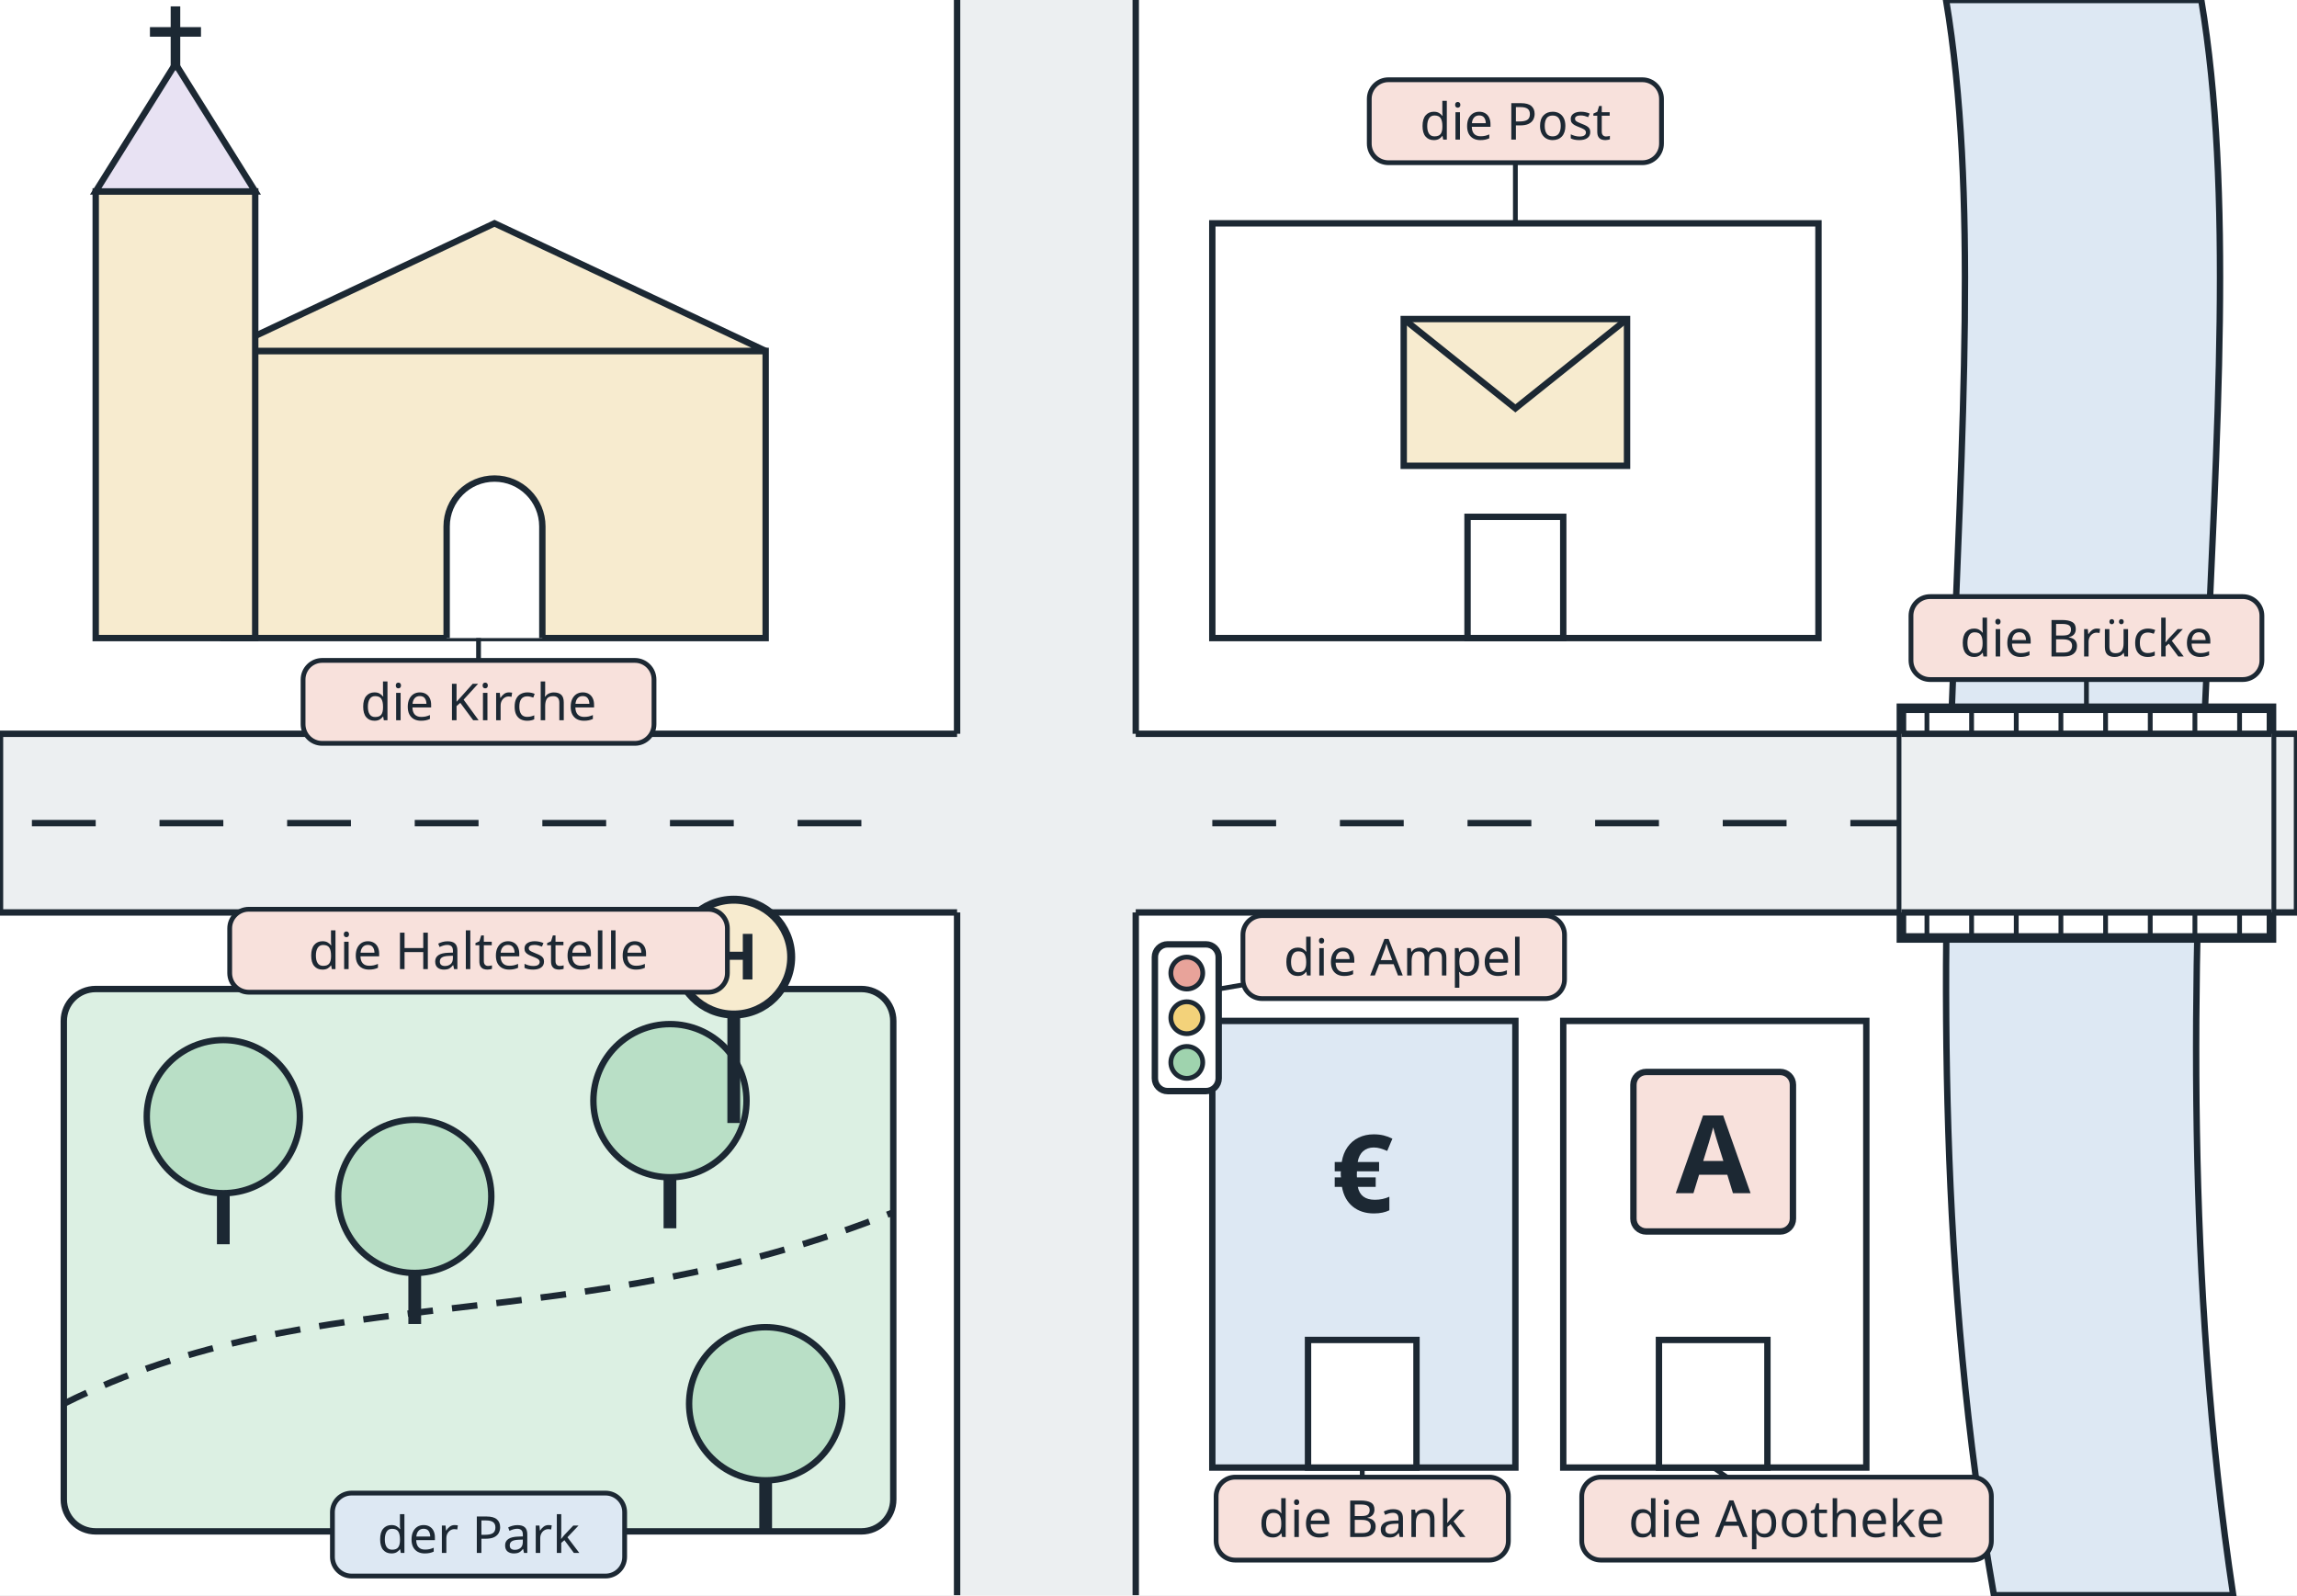
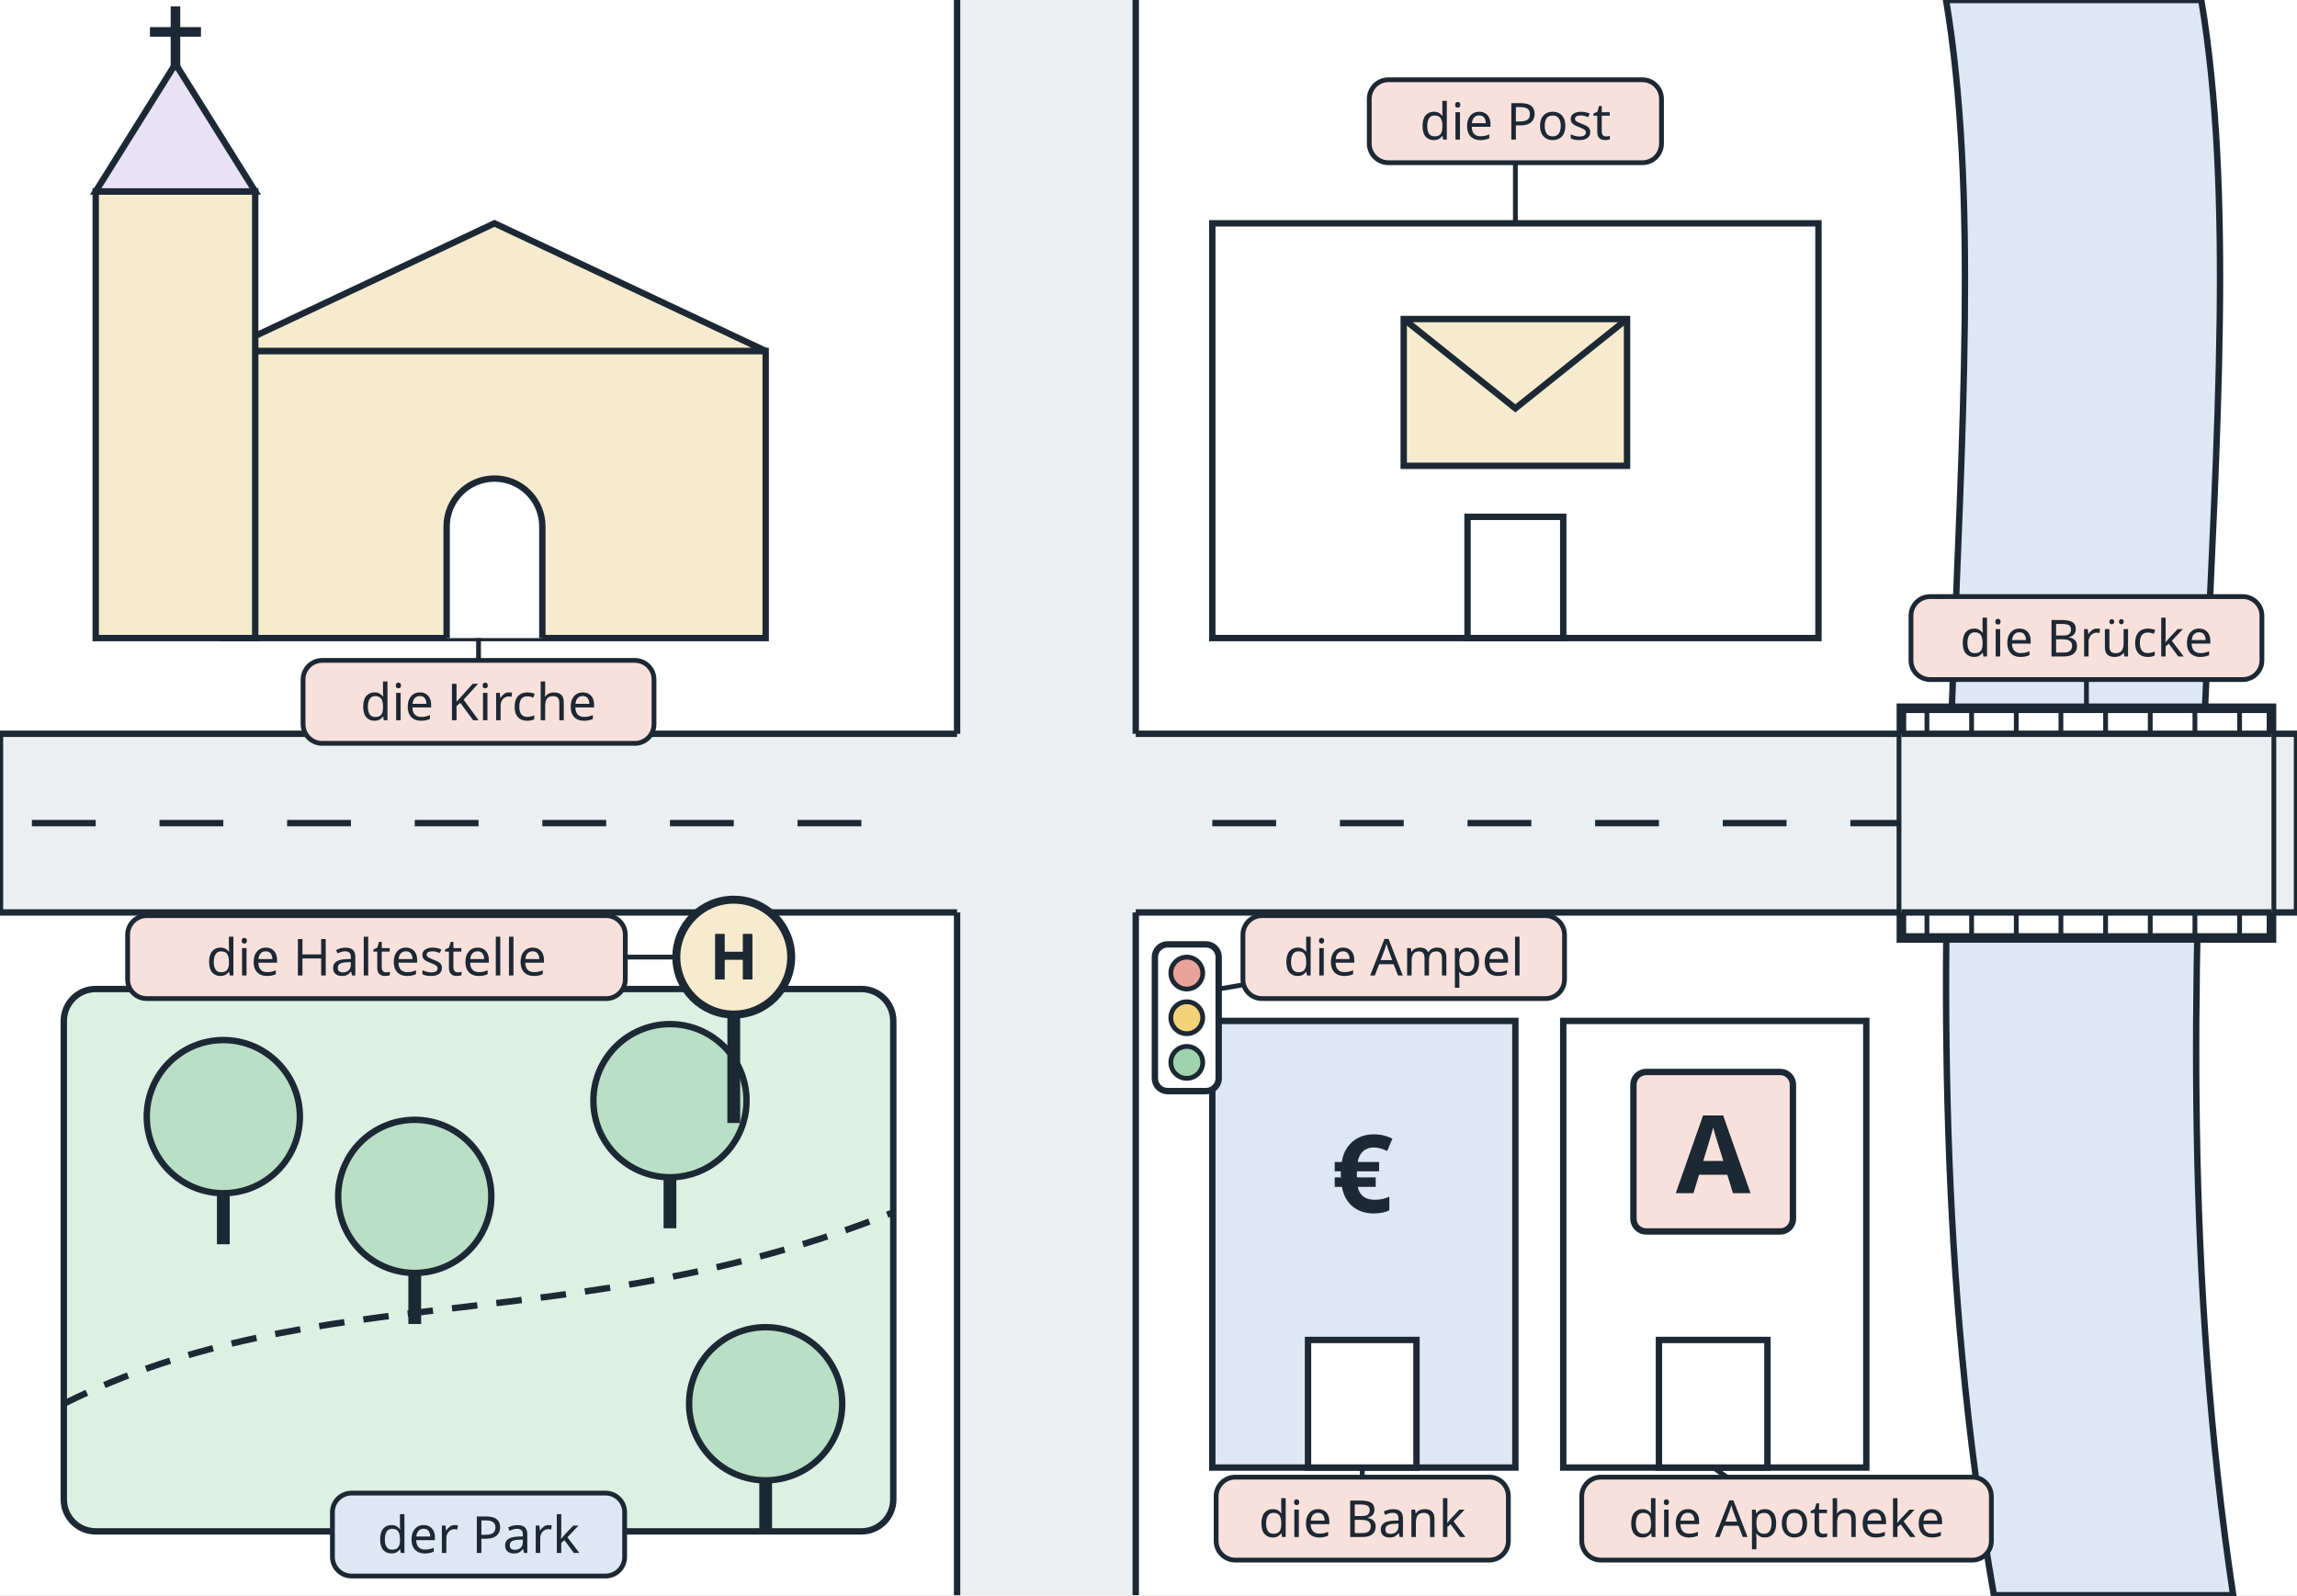
<svg xmlns="http://www.w3.org/2000/svg" viewBox="0 0 720 500" width="720" height="500" role="img">
  <rect x="0" y="0" width="720" height="500" fill="#ffffff" />
  <path d="M 610 0 C 630 120 590 300 625 500 L 700 500 C 670 300 710 120 690 0 Z" fill="#dde8f3" stroke="#1c2833" stroke-width="2" />
  <rect x="0" y="230" width="720" height="56" rx="0" fill="#eceff1" stroke="#1c2833" stroke-width="2" />
  <rect x="300" y="0" width="56" height="500" rx="0" fill="#eceff1" stroke="#1c2833" stroke-width="0" />
  <line x1="300" y1="0" x2="300" y2="230" stroke="#1c2833" stroke-width="2" />
  <line x1="356" y1="0" x2="356" y2="230" stroke="#1c2833" stroke-width="2" />
  <line x1="300" y1="286" x2="300" y2="500" stroke="#1c2833" stroke-width="2" />
  <line x1="356" y1="286" x2="356" y2="500" stroke="#1c2833" stroke-width="2" />
  <line x1="10" y1="258" x2="30" y2="258" stroke="#1c2833" stroke-width="2" />
  <line x1="50" y1="258" x2="70" y2="258" stroke="#1c2833" stroke-width="2" />
  <line x1="90" y1="258" x2="110" y2="258" stroke="#1c2833" stroke-width="2" />
  <line x1="130" y1="258" x2="150" y2="258" stroke="#1c2833" stroke-width="2" />
  <line x1="170" y1="258" x2="190" y2="258" stroke="#1c2833" stroke-width="2" />
  <line x1="210" y1="258" x2="230" y2="258" stroke="#1c2833" stroke-width="2" />
  <line x1="250" y1="258" x2="270" y2="258" stroke="#1c2833" stroke-width="2" />
  <line x1="380" y1="258" x2="400" y2="258" stroke="#1c2833" stroke-width="2" />
  <line x1="420" y1="258" x2="440" y2="258" stroke="#1c2833" stroke-width="2" />
  <line x1="460" y1="258" x2="480" y2="258" stroke="#1c2833" stroke-width="2" />
  <line x1="500" y1="258" x2="520" y2="258" stroke="#1c2833" stroke-width="2" />
  <line x1="540" y1="258" x2="560" y2="258" stroke="#1c2833" stroke-width="2" />
  <line x1="580" y1="258" x2="600" y2="258" stroke="#1c2833" stroke-width="2" />
  <rect x="596" y="222" width="116" height="72" rx="0" fill="#ffffff" stroke="#1c2833" stroke-width="3" />
  <rect x="596" y="230" width="116" height="56" rx="0" fill="#eceff1" stroke="#1c2833" stroke-width="0" />
  <line x1="596" y1="230" x2="712" y2="230" stroke="#1c2833" stroke-width="2" />
  <line x1="596" y1="286" x2="712" y2="286" stroke="#1c2833" stroke-width="2" />
  <line x1="604" y1="222" x2="604" y2="230" stroke="#1c2833" stroke-width="1.5" />
  <line x1="604" y1="286" x2="604" y2="294" stroke="#1c2833" stroke-width="1.5" />
  <line x1="618" y1="222" x2="618" y2="230" stroke="#1c2833" stroke-width="1.5" />
  <line x1="618" y1="286" x2="618" y2="294" stroke="#1c2833" stroke-width="1.5" />
  <line x1="632" y1="222" x2="632" y2="230" stroke="#1c2833" stroke-width="1.5" />
  <line x1="632" y1="286" x2="632" y2="294" stroke="#1c2833" stroke-width="1.5" />
  <line x1="646" y1="222" x2="646" y2="230" stroke="#1c2833" stroke-width="1.5" />
  <line x1="646" y1="286" x2="646" y2="294" stroke="#1c2833" stroke-width="1.5" />
  <line x1="660" y1="222" x2="660" y2="230" stroke="#1c2833" stroke-width="1.5" />
  <line x1="660" y1="286" x2="660" y2="294" stroke="#1c2833" stroke-width="1.5" />
  <line x1="674" y1="222" x2="674" y2="230" stroke="#1c2833" stroke-width="1.5" />
  <line x1="674" y1="286" x2="674" y2="294" stroke="#1c2833" stroke-width="1.5" />
  <line x1="688" y1="222" x2="688" y2="230" stroke="#1c2833" stroke-width="1.5" />
  <line x1="688" y1="286" x2="688" y2="294" stroke="#1c2833" stroke-width="1.5" />
  <line x1="702" y1="222" x2="702" y2="230" stroke="#1c2833" stroke-width="1.5" />
  <line x1="702" y1="286" x2="702" y2="294" stroke="#1c2833" stroke-width="1.5" />
  <rect x="70" y="110" width="170" height="90" rx="0" fill="#f7ebcf" stroke="#1c2833" stroke-width="2" />
  <polygon points="70,110 155,70 240,110" fill="#f7ebcf" stroke="#1c2833" stroke-width="2" />
  <rect x="30" y="60" width="50" height="140" rx="0" fill="#f7ebcf" stroke="#1c2833" stroke-width="2" />
  <polygon points="30,60 55,20 80,60" fill="#e8e2f3" stroke="#1c2833" stroke-width="2" />
  <line x1="55" y1="2" x2="55" y2="22" stroke="#1c2833" stroke-width="3" />
  <line x1="47" y1="10" x2="63" y2="10" stroke="#1c2833" stroke-width="3" />
  <path d="M 140 200 L 140 165 A 15 15 0 0 1 170 165 L 170 200" fill="#ffffff" stroke="#1c2833" stroke-width="2" />
  <rect x="380" y="70" width="190" height="130" rx="0" fill="#ffffff" stroke="#1c2833" stroke-width="2" />
  <rect x="440" y="100" width="70" height="46" rx="0" fill="#f7ebcf" stroke="#1c2833" stroke-width="2" />
  <path d="M 440 100 L 475 128 L 510 100" fill="none" stroke="#1c2833" stroke-width="2" />
  <rect x="460" y="162" width="30" height="38" rx="0" fill="#ffffff" stroke="#1c2833" stroke-width="2" />
  <rect x="20" y="310" width="260" height="170" rx="10" fill="#dcf0e3" stroke="#1c2833" stroke-width="2" />
  <path d="M 20 440 C 100 400 180 420 280 380" fill="none" stroke="#1c2833" stroke-width="2" stroke-dasharray="8 6" />
  <line x1="70" y1="368" x2="70" y2="390" stroke="#1c2833" stroke-width="4" />
  <circle cx="70" cy="350" r="24" fill="#b9dfc6" stroke="#1c2833" stroke-width="2" />
  <line x1="130" y1="393" x2="130" y2="415" stroke="#1c2833" stroke-width="4" />
  <circle cx="130" cy="375" r="24" fill="#b9dfc6" stroke="#1c2833" stroke-width="2" />
  <line x1="210" y1="363" x2="210" y2="385" stroke="#1c2833" stroke-width="4" />
  <circle cx="210" cy="345" r="24" fill="#b9dfc6" stroke="#1c2833" stroke-width="2" />
  <line x1="240" y1="458" x2="240" y2="480" stroke="#1c2833" stroke-width="4" />
  <circle cx="240" cy="440" r="24" fill="#b9dfc6" stroke="#1c2833" stroke-width="2" />
  <line x1="230" y1="300" x2="230" y2="352" stroke="#1c2833" stroke-width="4" />
  <circle cx="230" cy="300" r="18" fill="#f7ebcf" stroke="#1c2833" stroke-width="2.5" />
  <text x="230" y="307" font-family="sans-serif" font-size="20" font-weight="bold" fill="#1c2833" text-anchor="middle">H</text>
  <rect x="380" y="320" width="95" height="140" rx="0" fill="#dde8f3" stroke="#1c2833" stroke-width="2" />
  <text x="427" y="380" font-family="sans-serif" font-size="34" font-weight="bold" fill="#1c2833" text-anchor="middle">€</text>
  <rect x="410" y="420" width="34" height="40" rx="0" fill="#ffffff" stroke="#1c2833" stroke-width="2" />
  <rect x="490" y="320" width="95" height="140" rx="0" fill="#ffffff" stroke="#1c2833" stroke-width="2" />
  <rect x="512" y="336" width="50" height="50" rx="4" fill="#f8e1dc" stroke="#1c2833" stroke-width="2" />
  <text x="537" y="374" font-family="sans-serif" font-size="34" font-weight="bold" fill="#1c2833" text-anchor="middle">A</text>
  <rect x="520" y="420" width="34" height="40" rx="0" fill="#ffffff" stroke="#1c2833" stroke-width="2" />
  <line x1="372" y1="300" x2="372" y2="340" stroke="#1c2833" stroke-width="4" />
  <rect x="362" y="296" width="20" height="46" rx="4" fill="#ffffff" stroke="#1c2833" stroke-width="2" />
  <circle cx="372" cy="305" r="5" fill="#e8a39a" stroke="#1c2833" stroke-width="1.5" />
  <circle cx="372" cy="319" r="5" fill="#f3d27a" stroke="#1c2833" stroke-width="1.5" />
  <circle cx="372" cy="333" r="5" fill="#9fd3ae" stroke="#1c2833" stroke-width="1.5" />
  <line x1="150" y1="220" x2="150" y2="200" stroke="#1c2833" stroke-width="1.5" />
  <rect x="95.0" y="207.0" width="110.0" height="26" rx="6" fill="#f8e1dc" stroke="#1c2833" stroke-width="1.5" />
  <text x="150" y="225.76" font-family="sans-serif" font-size="16" font-weight="normal" fill="#1c2833" text-anchor="middle">die Kirche</text>
  <line x1="475" y1="38" x2="475" y2="70" stroke="#1c2833" stroke-width="1.5" />
  <rect x="429.2" y="25.0" width="91.6" height="26" rx="6" fill="#f8e1dc" stroke="#1c2833" stroke-width="1.5" />
  <text x="475" y="43.76" font-family="sans-serif" font-size="16" font-weight="normal" fill="#1c2833" text-anchor="middle">die Post</text>
  <rect x="104.2" y="468.0" width="91.6" height="26" rx="6" fill="#dde8f3" stroke="#1c2833" stroke-width="1.5" />
  <text x="150" y="486.76" font-family="sans-serif" font-size="16" font-weight="normal" fill="#1c2833" text-anchor="middle">der Park</text>
-   <line x1="150" y1="298" x2="212" y2="300" stroke="#1c2833" stroke-width="1.5" />
-   <rect x="72.0" y="285.0" width="156.0" height="26" rx="6" fill="#f8e1dc" stroke="#1c2833" stroke-width="1.5" />
-   <text x="150" y="303.76" font-family="sans-serif" font-size="16" font-weight="normal" fill="#1c2833" text-anchor="middle">die Haltestelle</text>
+   <line x1="118" y1="300" x2="212" y2="300" stroke="#1c2833" stroke-width="1.5" />
+   <rect x="40.0" y="287.0" width="156.0" height="26" rx="6" fill="#f8e1dc" stroke="#1c2833" stroke-width="1.5" />
+   <text x="118" y="305.76" font-family="sans-serif" font-size="16" font-weight="normal" fill="#1c2833" text-anchor="middle">die Haltestelle</text>
  <line x1="427" y1="476" x2="427" y2="460" stroke="#1c2833" stroke-width="1.5" />
  <rect x="381.2" y="463.0" width="91.6" height="26" rx="6" fill="#f8e1dc" stroke="#1c2833" stroke-width="1.5" />
  <text x="427" y="481.76" font-family="sans-serif" font-size="16" font-weight="normal" fill="#1c2833" text-anchor="middle">die Bank</text>
  <line x1="560" y1="476" x2="537" y2="460" stroke="#1c2833" stroke-width="1.5" />
  <rect x="495.8" y="463.0" width="128.4" height="26" rx="6" fill="#f8e1dc" stroke="#1c2833" stroke-width="1.5" />
  <text x="560" y="481.76" font-family="sans-serif" font-size="16" font-weight="normal" fill="#1c2833" text-anchor="middle">die Apotheke</text>
  <line x1="440" y1="300" x2="382" y2="310" stroke="#1c2833" stroke-width="1.5" />
  <rect x="389.6" y="287.0" width="100.8" height="26" rx="6" fill="#f8e1dc" stroke="#1c2833" stroke-width="1.5" />
  <text x="440" y="305.76" font-family="sans-serif" font-size="16" font-weight="normal" fill="#1c2833" text-anchor="middle">die Ampel</text>
  <line x1="654" y1="200" x2="654" y2="222" stroke="#1c2833" stroke-width="1.5" />
  <rect x="599.0" y="187.0" width="110.0" height="26" rx="6" fill="#f8e1dc" stroke="#1c2833" stroke-width="1.5" />
  <text x="654" y="205.76" font-family="sans-serif" font-size="16" font-weight="normal" fill="#1c2833" text-anchor="middle">die Brücke</text>
</svg>
